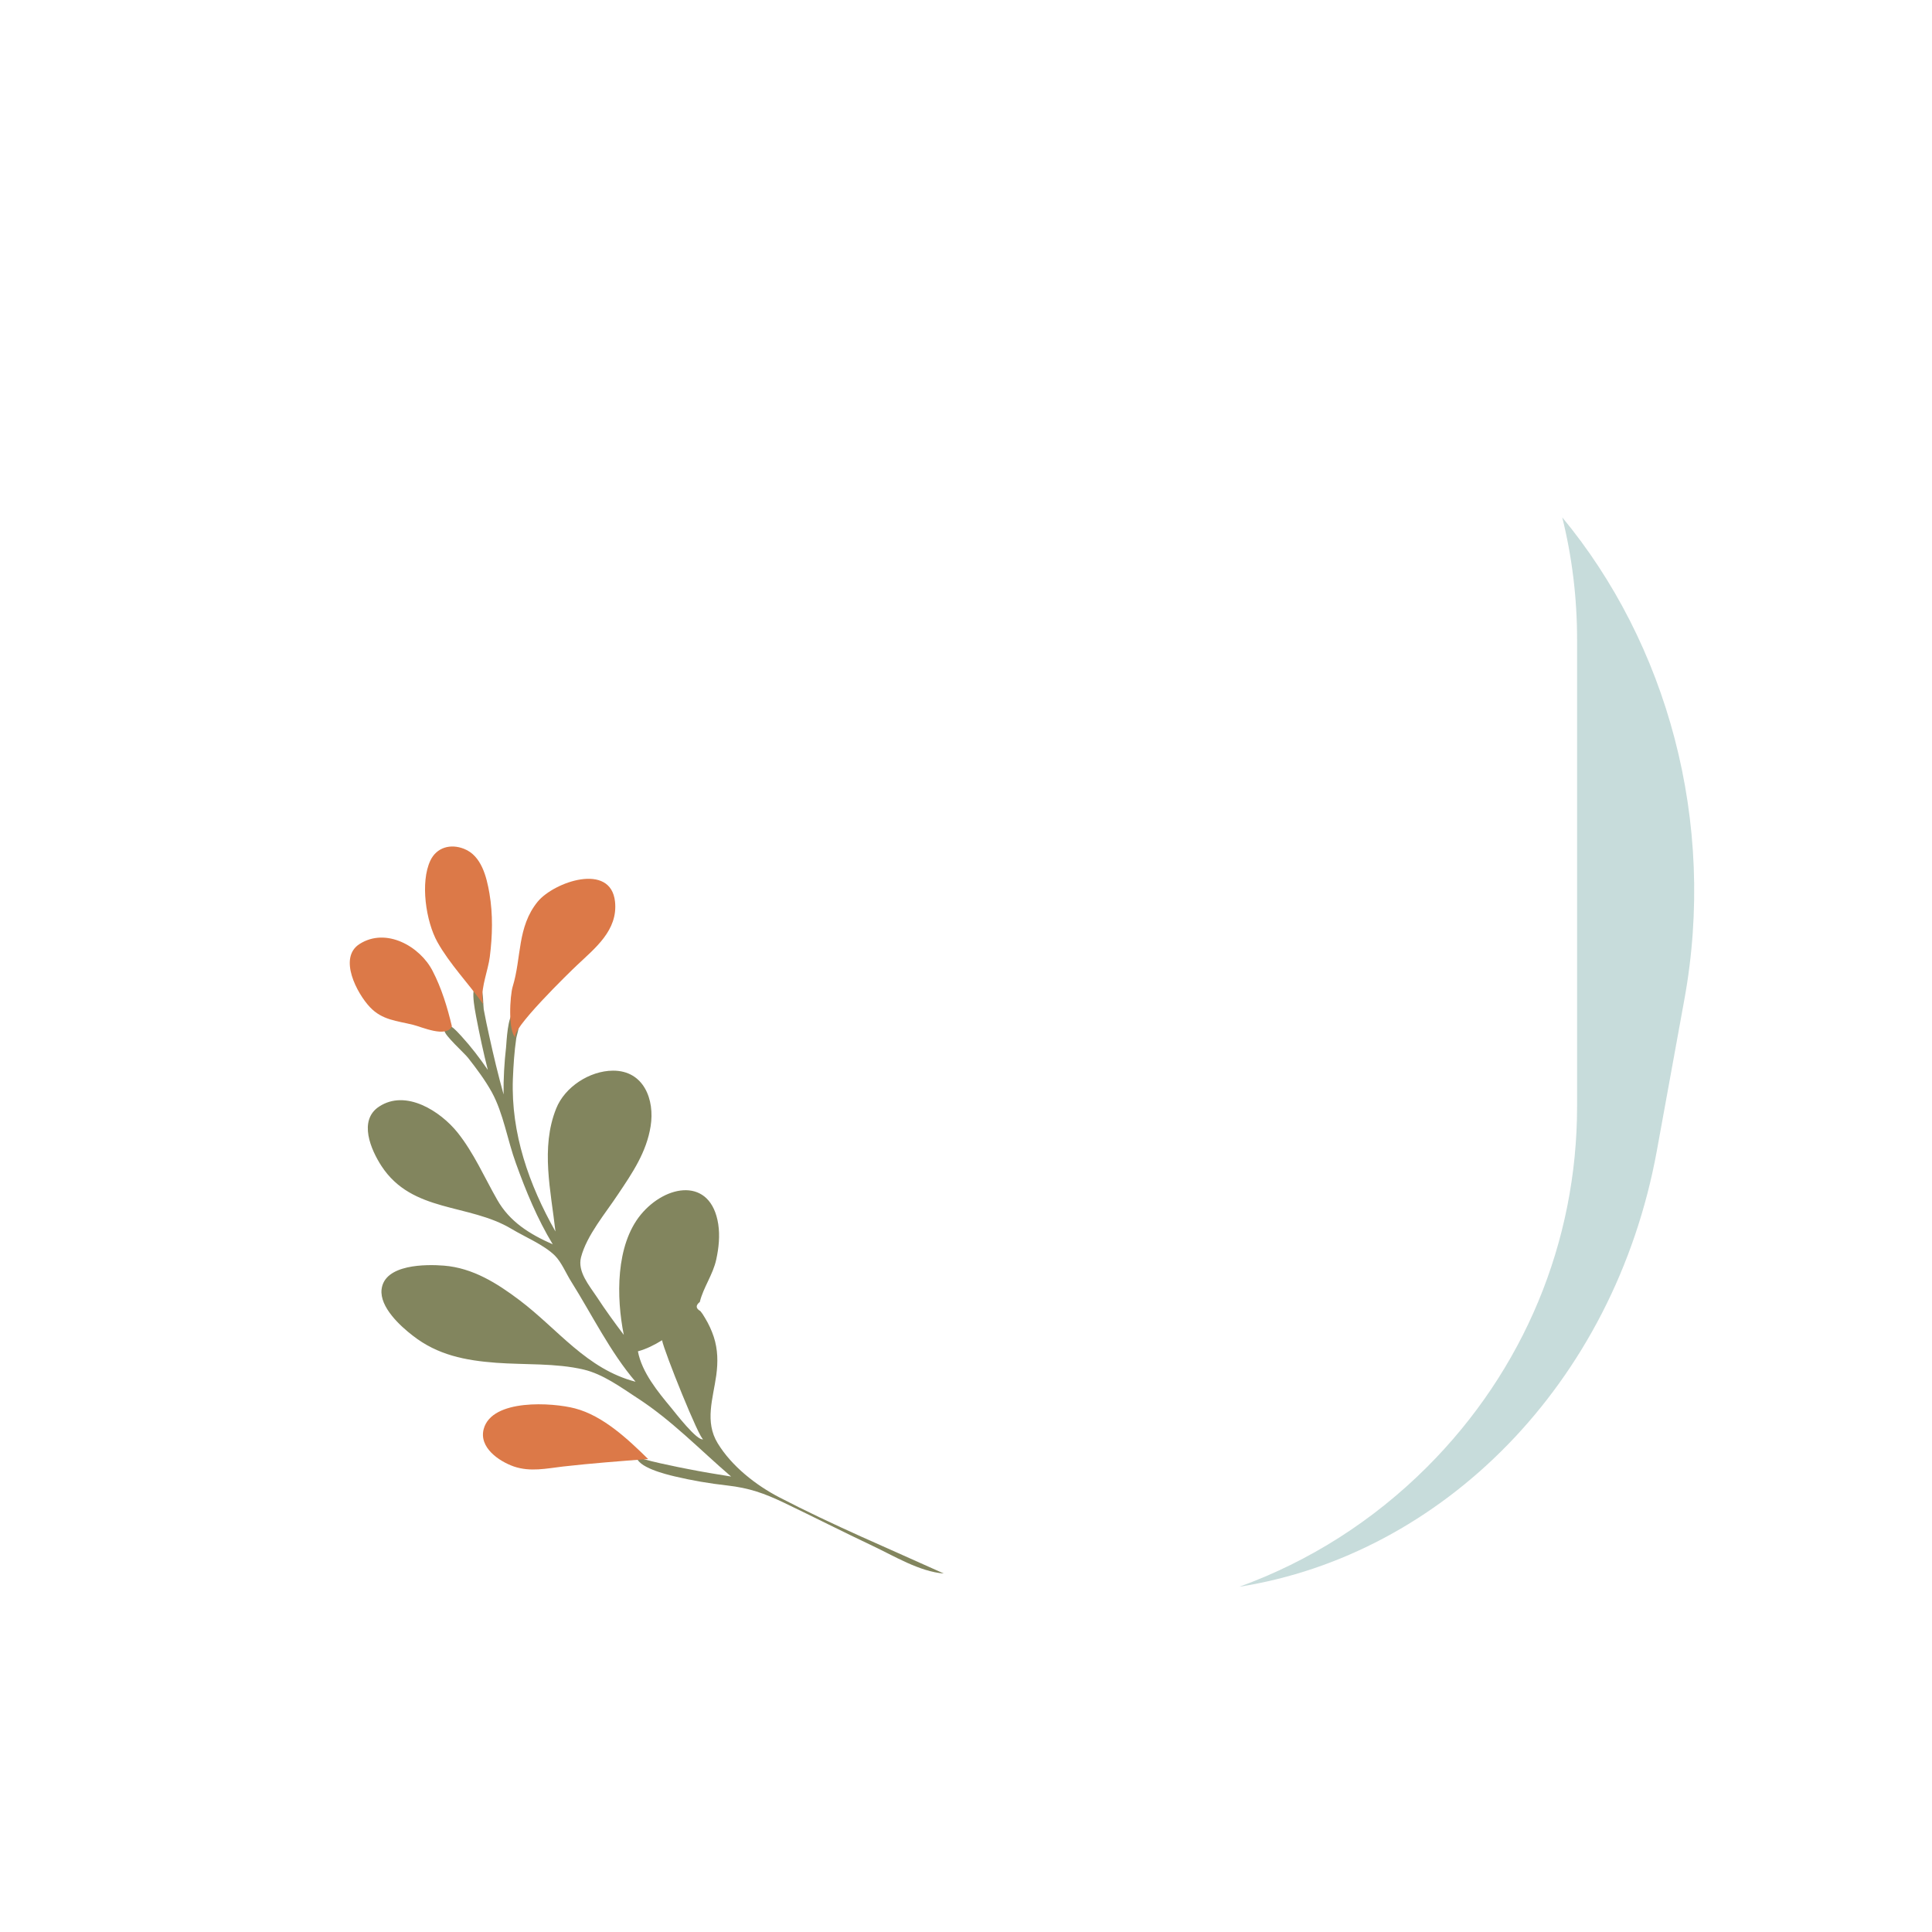
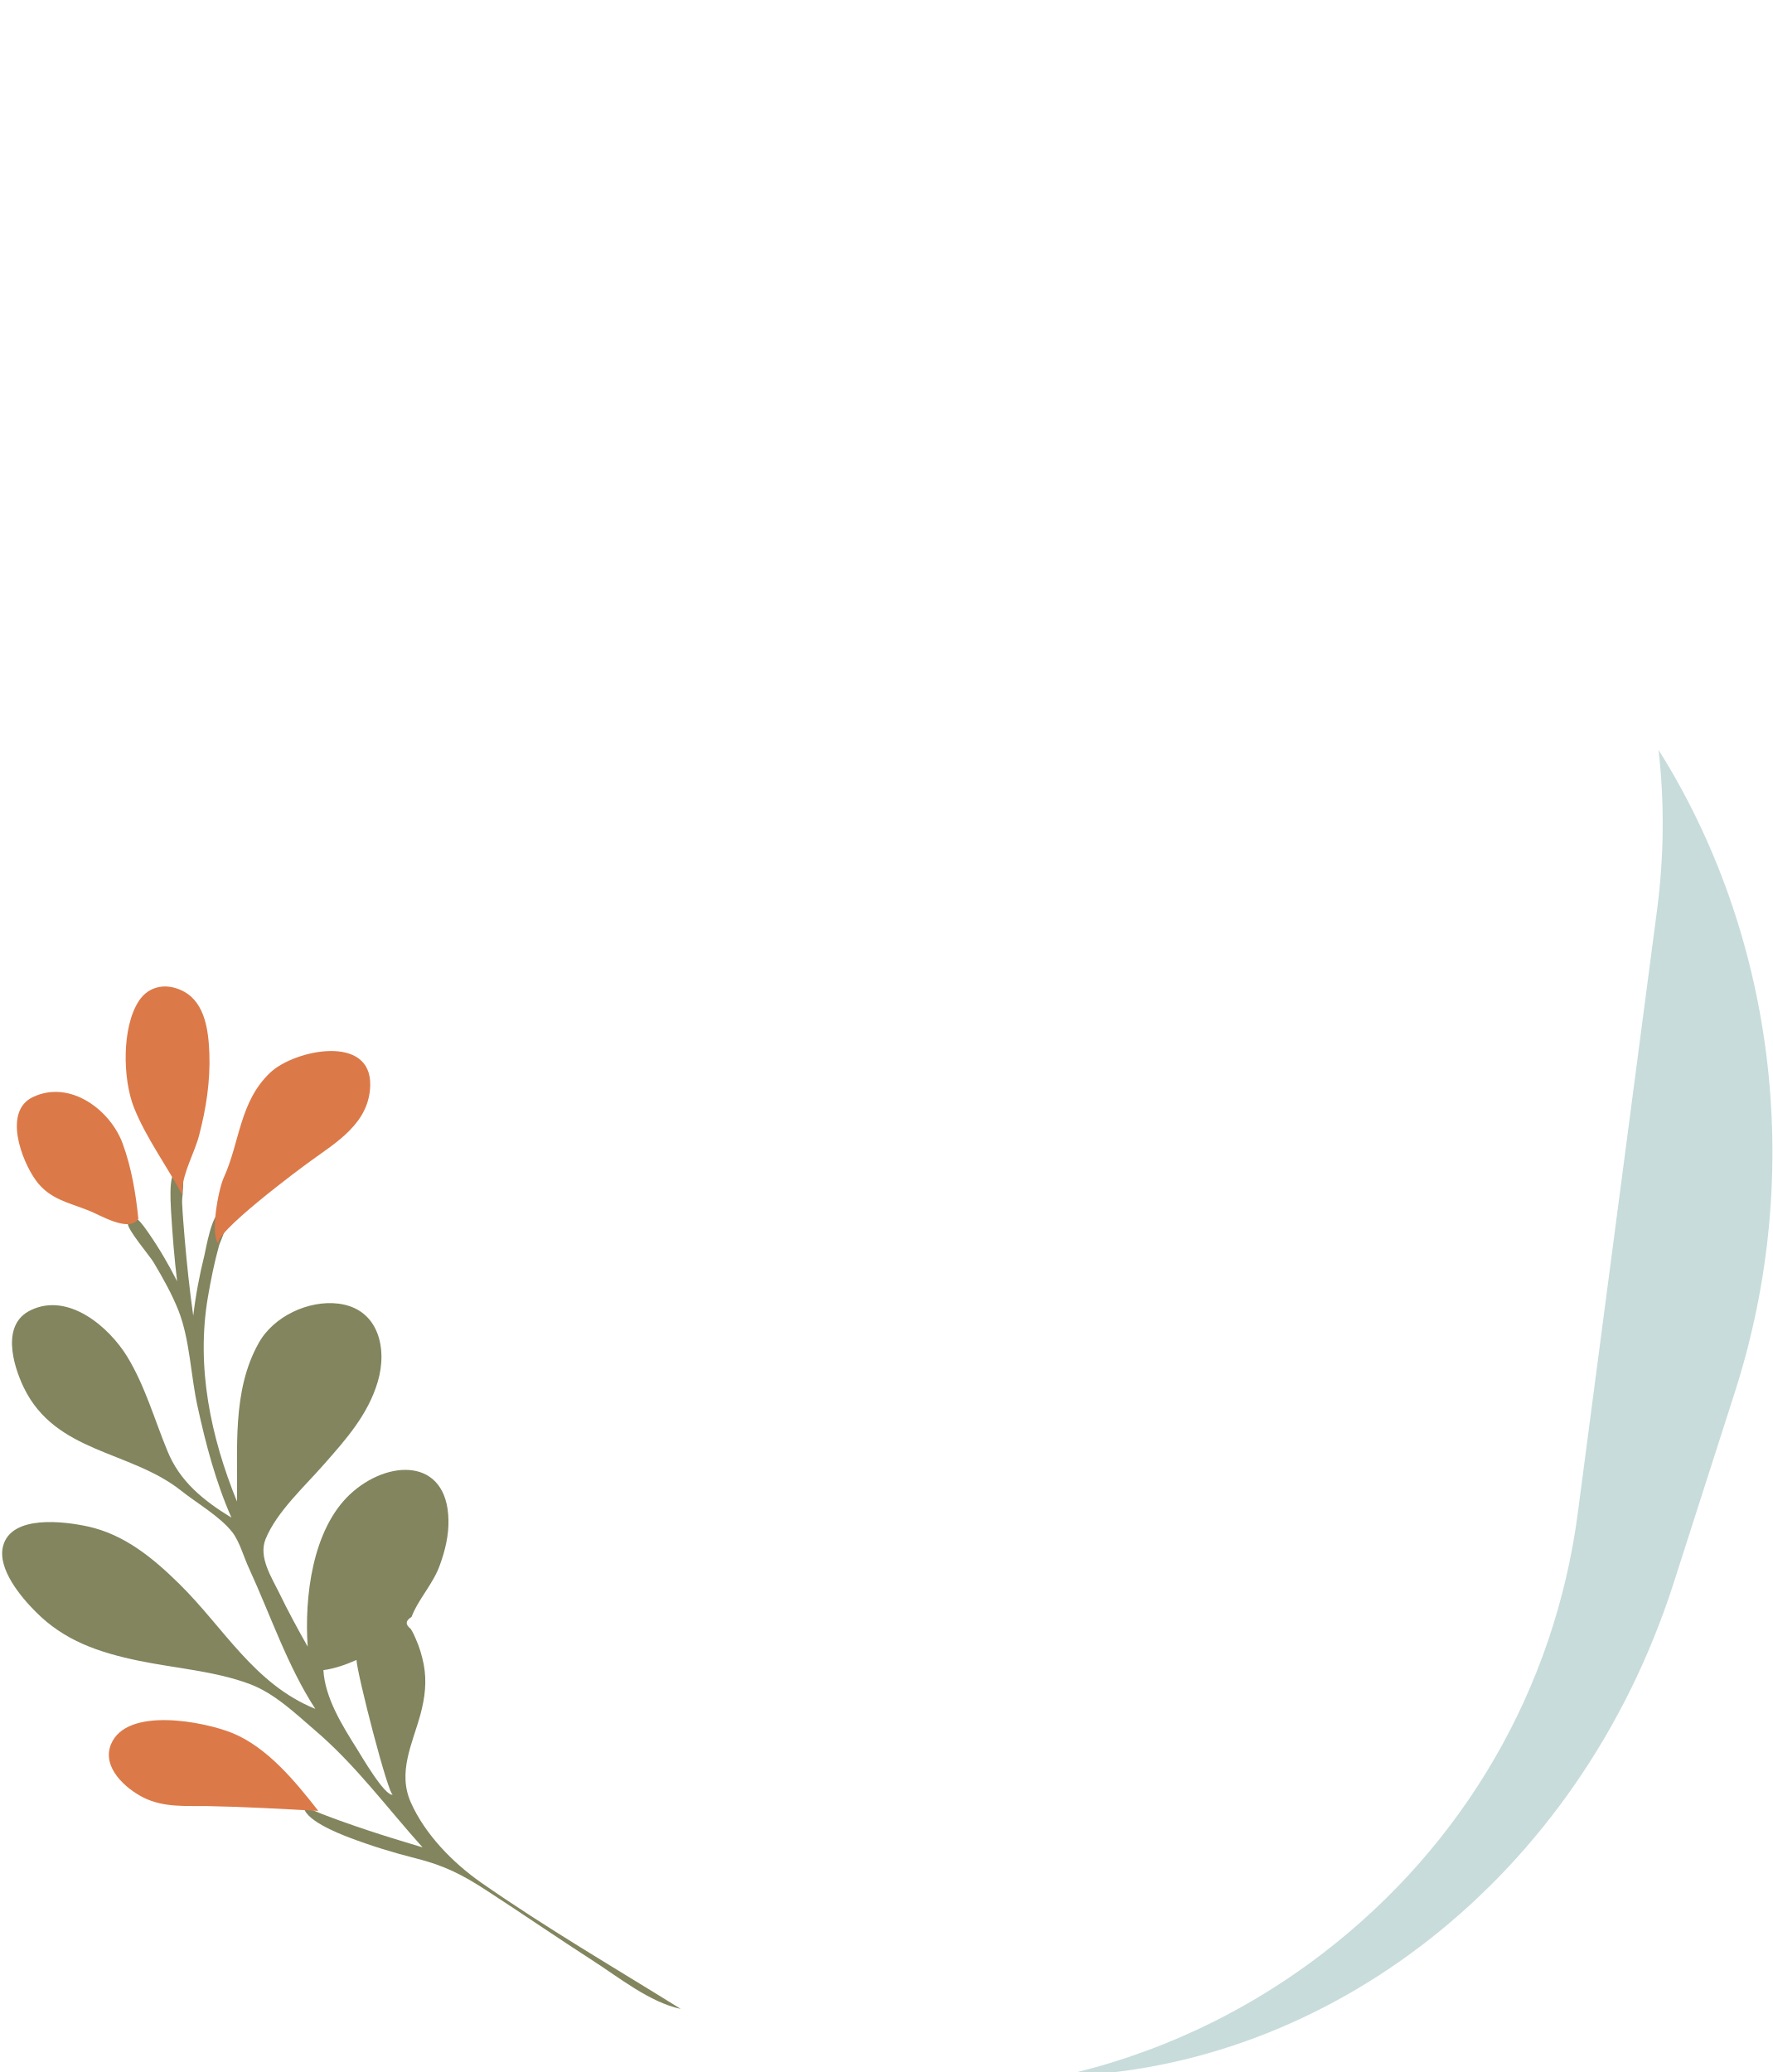
- <svg xmlns="http://www.w3.org/2000/svg" version="1.1" id="Layer_1" x="0px" y="0px" viewBox="0 0 1080 1080" style="enable-background:new 0 0 1080 1080;" xml:space="preserve">
+ <svg xmlns="http://www.w3.org/2000/svg" version="1.1" id="Layer_1" x="0px" y="0px" viewBox="0 0 1252.9 1464.8" style="enable-background:new 0 0 1252.9 1464.8;" xml:space="preserve">
  <style type="text/css">
	.st0{opacity:0.4;fill:#74A7A4;enable-background:new    ;}
	.st1{fill:#82855E;}
	.st2{fill:#DC7948;}
</style>
-   <path class="st0" d="M873.3,289.2c5.5,22.1,8.3,45,8.3,68.3v261c0,75.9-29.8,147.5-83.8,201.5c-30.3,30.3-66.1,52.9-105,67  c113-17.8,209.5-112.9,233.4-243.8l15.3-84.1C959.9,458.9,931.6,359.6,873.3,289.2z" />
  <g>
-     <path class="st1" d="M435.6,837c-13.1-6.8-26.6-17.4-34.4-30.2c-7.4-12.1-2.6-25-0.8-38c1-7.4,0.9-14.4-1.4-21.5   c-1.2-3.6-2.8-7.1-4.8-10.4c-0.8-1.4-1.7-2.8-2.7-4c-2.6-1.5-2.7-3.2-0.3-5.1c1.9-8,7.4-15.3,9.2-23.8c1.4-6.4,2.1-13.2,1.1-19.7   c-4.1-26.4-29.2-22.4-43.3-5.3c-14.1,17.2-13.7,46.3-9.5,67.2c-5.2-6.9-10.3-13.9-15-21.1c-4.3-6.5-11-14.2-8.9-22.3   c3.2-12.3,13.8-24.7,20.7-35.2c8-11.9,15.9-23.5,18.2-38c2.4-14.9-3.8-31.2-21.1-31.1c-13,0.1-26.9,9.1-31.7,21.2   c-8.8,21.9-2.9,46.3-0.4,68.7c-14.8-26.1-24.9-54.9-23.8-85.2c0.3-7.6,0.8-15.3,1.9-22.9c0.4-2.4,5.2-16.4-1.4-14   c-3.4,1.3-4,15.8-4.3,19.1c-1,8.7-1.5,17.6-1.4,26.4c-3-10.8-5.6-21.6-8-32.6c-1.1-5-2.2-10-3.1-15c-0.3-1.9-0.2-10.2-1.5-11.3   c-7.3-6.5-3.2,12.7-2.7,15.6c1.9,9.9,4,19.8,6.5,29.6c-4.5-6.6-9.4-13-14.8-18.9c-2.6-2.8-8.9-10.2-9.4-3   c-0.2,2.4,11.3,12.7,13.2,15.2c4.7,6,9.5,12.4,13.2,19.1c6.5,11.8,8.8,27,13.5,39.8c5.6,15.6,12,31.1,20.6,45.3   c-12.9-5.7-24.1-12.6-31.1-25c-7.2-12.6-13-26.1-22.2-37.6c-9.5-11.8-28.8-24.3-43.8-14.4c-11.7,7.7-4.6,24.1,1.4,33.3   c17.2,26.2,48.7,20.7,72.7,35.1c7.5,4.5,18,8.8,24.2,14.9c3.7,3.7,6.3,10.1,9.1,14.5c11.5,18.3,21.9,39.6,36,56   c-27.4-7.1-43.3-29.3-64.9-45.6c-12.6-9.5-26.1-18-42.2-19.3c-10-0.8-33.3-0.9-34.9,13.3c-1.1,9.9,10.5,20.5,17.4,25.8   c13.9,10.9,29.4,13.9,46.6,15.2c16,1.2,33.3,0.1,49,3.8c10.6,2.5,20.5,9.7,29.5,15.6c19.6,12.6,35.3,29.1,52.9,44.2   c-8.1-1.3-16.1-2.6-24.1-4.2c-2.7-0.5-28.8-5.6-28.8-7.3c0,6.3,16.7,10.3,21.3,11.4c9.7,2.3,19.6,4,29.5,5.1   c12.2,1.4,20.5,4.3,31.8,9.7c16.5,7.9,32.8,16.2,49.3,24c11.9,5.6,26.4,14.5,39.9,15.5C496.9,865.7,465.6,852.6,435.6,837z    M356.6,755.4c4.8-1.3,9.3-3.6,13.5-6.2c1,5.9,21.2,56.1,23,55.3c-3.2,1.5-16.2-15.5-17.8-17.4   C367.9,778.2,358.8,767.2,356.6,755.4z" />
+     <path class="st0" d="M1172.4,530.2c4.2,37.3,3.9,75.3-1.1,113.3l-56,426.2c-16.3,123.9-80.3,234.5-180.1,311.1   c-56,43-119.3,72.2-185.8,86.9c188.4-4.8,366.3-139.4,433.5-348.1l43-134.1C1277.5,825.9,1252.6,657.6,1172.4,530.2z" />
    <g>
-       <path class="st2" d="M286.6,551.5c5-16.2,2.4-33.3,14-47.5c9.1-11,40.8-22.1,43.2,0c1.7,16.1-11.2,26-21.4,35.7    c-3,2.8-38.4,37.1-34.1,40.4C283.8,576.6,285.1,556.3,286.6,551.5z" />
-       <path class="st2" d="M269.7,558.8c-0.7-7.2,3.2-16.7,4.1-23.9c1.5-11.9,1.8-23.7-0.2-35.5c-1.6-9.3-4.5-21.1-14.2-24.9    c-7.6-3-15.3-0.8-18.8,6.5c-5.8,12.2-2.5,34.1,3.9,45.6c6.8,12.2,17.5,23.3,25.6,34.7C270,560.4,269.8,559.6,269.7,558.8z" />
-       <path class="st2" d="M252.6,573.7c-2.5-10.6-5.8-21.4-10.8-31c-7-13.6-25.9-24.5-40.8-15c-12.1,7.7-1.4,27.7,5.8,35.3    c6.9,7.3,15,7.6,24.2,9.9C235.6,574,249.6,580.4,252.6,573.7z" />
-       <path class="st2" d="M362.3,815.6c-11.3-11.1-25.2-24.2-40.9-28.3c-12.6-3.3-46.4-5.5-51,11.5c-2.8,10.4,8.6,18.1,16.9,21    c9.2,3.1,18.1,1.1,27.4,0C330.6,818,346.5,816.8,362.3,815.6z" />
+       <path class="st1" d="M340.1,1330.9c-19.9-13.9-39.7-34.1-49.7-56.7c-9.5-21.3,1.1-41.4,6.8-62.2c3.2-11.9,4.6-23.3,2.3-35.4    c-1.2-6.1-3-12.2-5.6-18c-1-2.5-2.2-4.9-3.6-7.1c-3.9-3-3.7-5.8,0.6-8.4c4.8-12.7,15.4-23.4,20.1-36.9c3.7-10.2,6.3-21.1,6-31.9    c-1-44-42.9-42.8-69.6-17.9c-26.7,25.1-32.3,72.7-29.9,107.7c-7-12.4-13.8-24.9-20-37.7c-5.6-11.5-14.9-25.5-9.8-38.3    c7.9-19.4,27.8-37.4,41.4-53c15.6-17.7,31-35,37.9-58.2c7.1-23.8,0.5-51.8-27.8-55.3c-21.3-2.6-45.9,9.1-56.3,27.8    c-19.1,33.9-14.7,75-15.4,112.1c-18.6-45.8-28.9-95-20.6-144.2c2.1-12.3,4.6-24.8,8-37c1.2-3.8,12-25.7,0.7-23.2    c-5.8,1.4-9.9,24.9-11.1,30.3c-3.5,14-6.2,28.4-7.9,42.8c-2.6-18.3-4.5-36.5-6.1-55c-0.7-8.4-1.4-16.8-1.8-25.2    c-0.1-3.2,1.9-16.7,0-18.8c-10.5-12.2-8,20.1-7.8,24.9c1,16.6,2.3,33.2,4.3,49.7c-5.9-11.7-12.6-23.2-20.1-34    c-3.6-5.1-12.3-18.6-14.7-6.9c-0.8,3.9,15.7,23.2,18.3,27.7c6.4,10.8,12.9,22.3,17.5,34c8.1,20.7,8.6,46,13.5,67.9    c5.8,26.7,12.9,53.4,23.9,78.4c-19.8-12.1-36.7-25.7-45.4-47.5c-9.1-22.1-15.6-45.4-28.2-66.2c-13-21.3-41.8-45.9-68.4-32.9    C0.9,936.3,9,964.6,16.8,980.9c22.5,46.5,75.1,44.3,111.2,72.9c11.3,9,27.5,18.2,36.3,29.5c5.2,6.8,8.1,17.8,11.8,25.6    c14.9,32.4,27.3,69.4,46.8,99.2c-43.2-17.5-64.4-57.1-96.2-88.4c-18.5-18.2-38.8-35-64.8-40.6c-16.2-3.5-54.2-8.6-59.8,14.2    c-3.9,15.9,12.7,35.7,22.9,45.9c20.4,20.8,45,29,72.8,34.8c25.9,5.4,54.4,7.3,79.2,16.7c16.8,6.4,31.4,20.2,44.8,31.8    c29.3,24.8,51.4,55.1,76.9,83.5c-12.9-3.9-25.7-7.7-38.5-12c-4.3-1.4-45.8-15.3-45.5-18.1c-1.4,10.3,25.1,20.4,32.3,23.2    c15.3,5.8,31.2,10.7,47.1,14.7c19.6,4.9,32.6,11.4,49.9,22.7c25.3,16.4,50.1,33.5,75.4,49.8c18.2,11.7,40,29.3,61.8,33.9    C434.1,1390.9,385.8,1362.8,340.1,1330.9z M228.6,1180.7c8.1-1.1,16-3.9,23.4-7.2c0.4,9.8,22.6,96.2,25.7,95.2    c-5.5,1.8-23.1-28.8-25.3-32.2C242.2,1220.3,229.7,1200.4,228.6,1180.7z" />
+       <g>
+         <path class="st2" d="M158.1,832.7c11.6-25.4,11.1-53.9,33.1-74.6c17.2-16,71.4-27.3,70.5,9.3c-0.7,26.7-23.9,40.1-42.6,53.7     c-5.5,3.9-70.7,52.3-64.4,58.7C148.1,873,154.6,840.2,158.1,832.7z" />
+         <path class="st2" d="M128.9,841c0.4-11.9,8.8-26.6,11.8-38.2c5-19.1,8-38.3,7.3-58c-0.6-15.5-2.8-35.4-17.8-43.7     c-11.8-6.5-24.8-4.6-32.1,6.6C86,726.3,86.7,762.8,94.7,783c8.5,21.4,23.6,41.8,34.4,62.2C129,843.6,128.9,842.3,128.9,841z" />
+         <path class="st2" d="M97.8,861.6c-1.8-17.8-4.9-36.2-11-52.9c-8.5-23.7-37-45.6-63.4-33.2c-21.4,10-8.2,44.9,1.9,58.9     c9.7,13.4,22.9,15.6,37.4,21.4C70,858.5,91.4,871.9,97.8,861.6z" />
+         <path class="st2" d="M225,1280.2c-16.1-20.6-36-44.9-60.7-55c-19.9-8.1-74.6-18.9-85.8,7.8c-6.8,16.4,10.2,31.4,23.1,37.9     c14.4,7,29.3,5.7,44.7,5.9C172.8,1277.3,199,1278.8,225,1280.2z" />
+       </g>
    </g>
  </g>
</svg>
